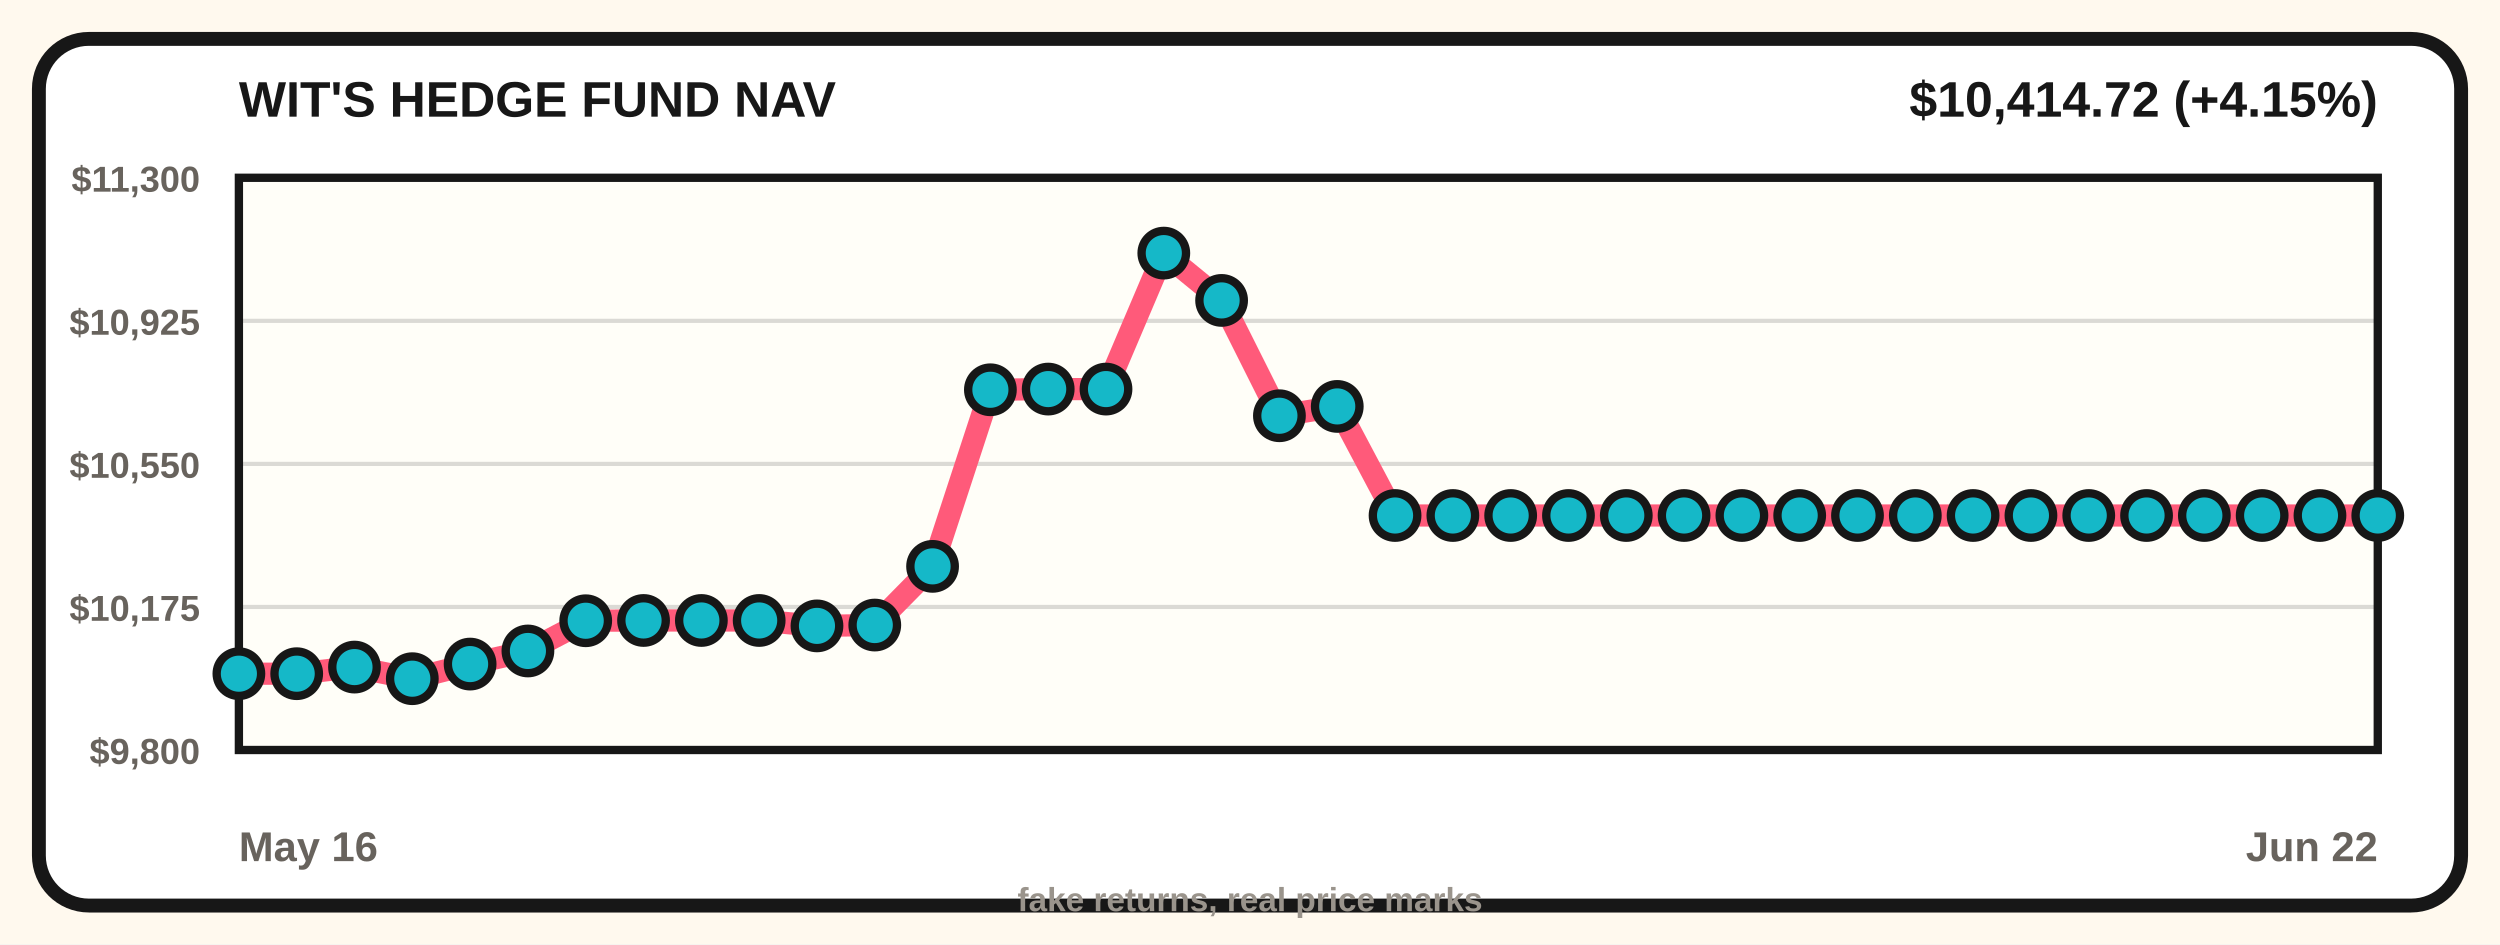
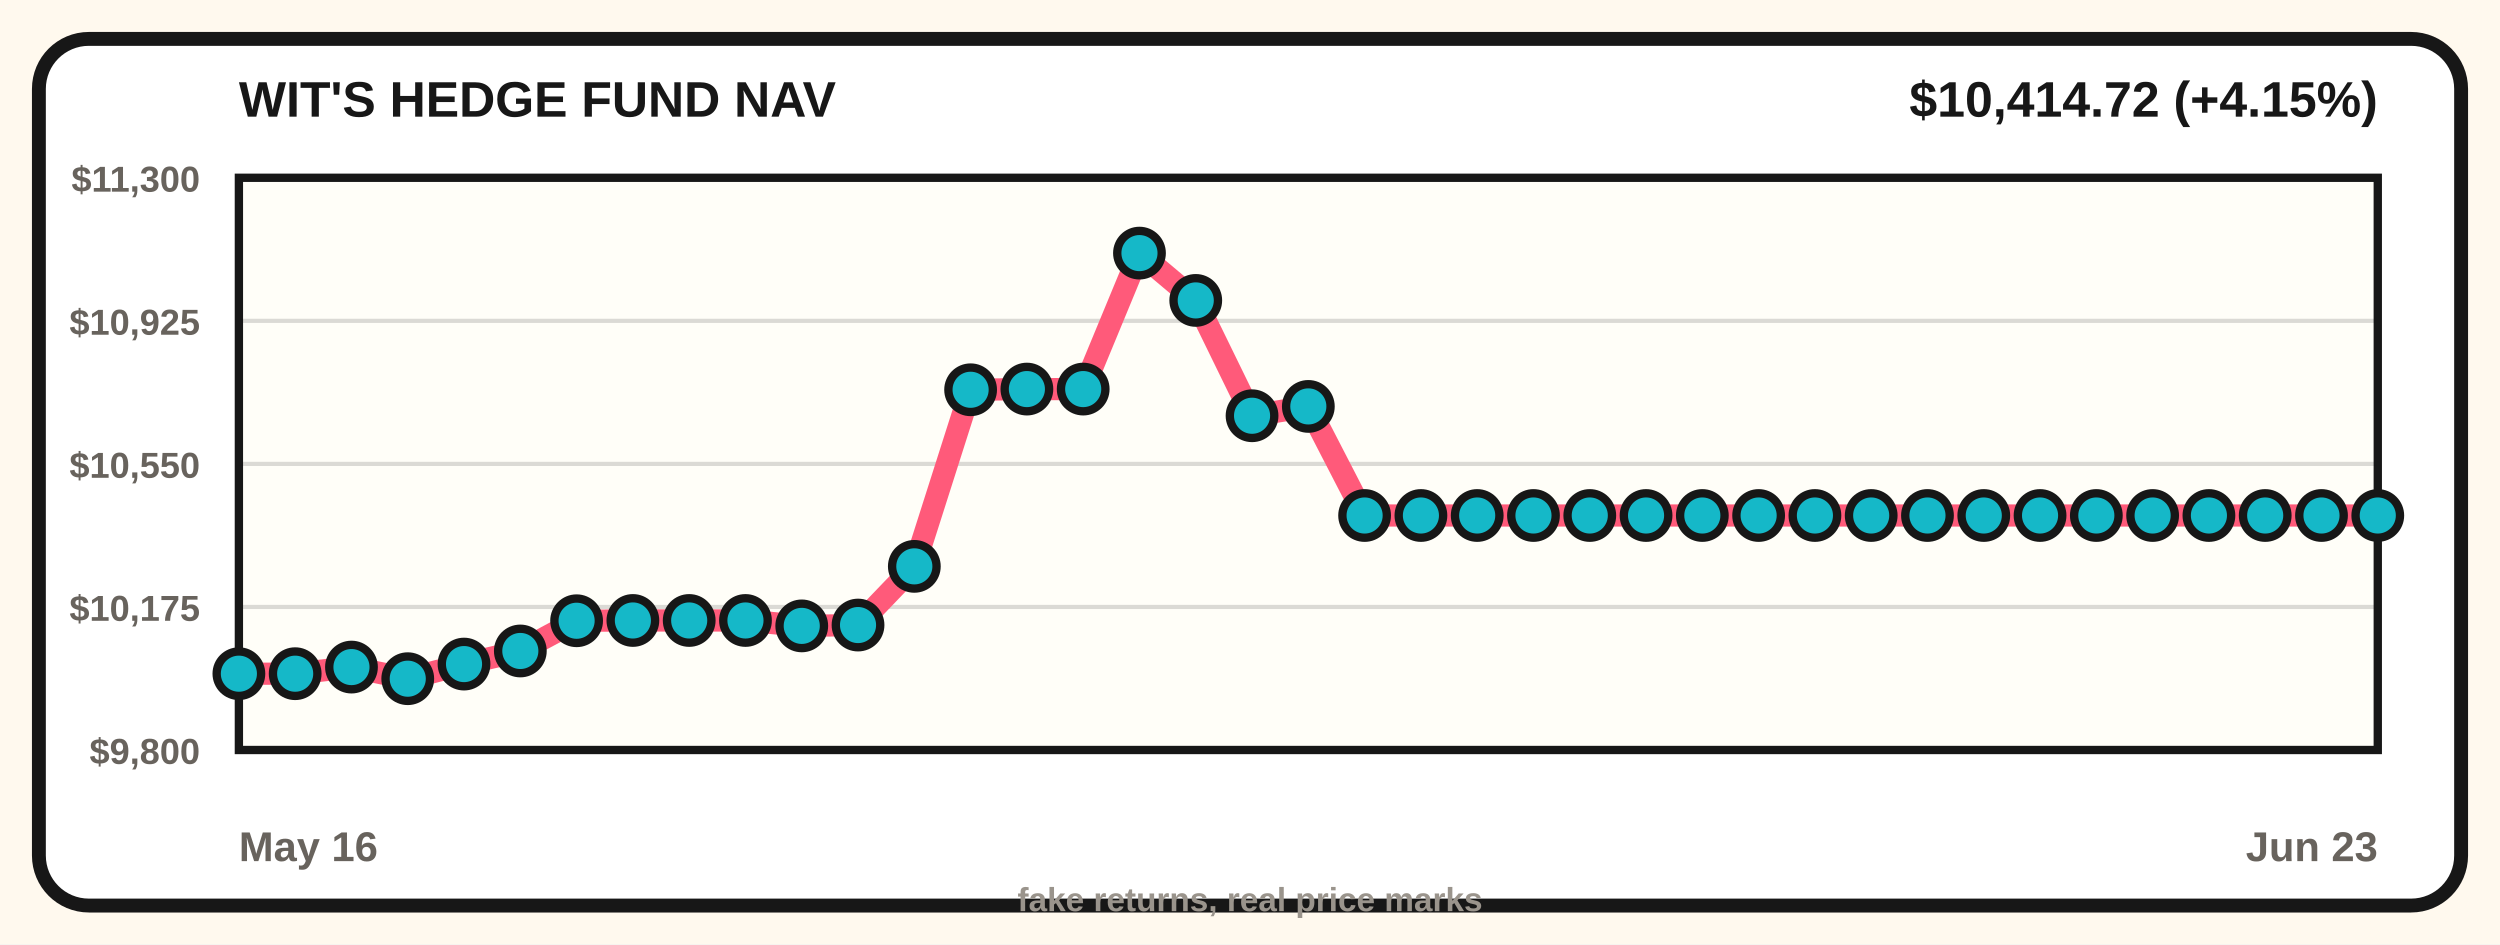
<svg xmlns="http://www.w3.org/2000/svg" width="900" height="340" viewBox="0 0 900 340" role="img" aria-label="Wit's Hedge Fund fake NAV chart">
  <rect width="900" height="340" fill="#fff9ee" />
  <rect x="14" y="14" width="872" height="312" rx="18" fill="#ffffff" stroke="#171717" stroke-width="5" />
  <rect x="86" y="64" width="770" height="206" fill="#fffef8" stroke="#171717" stroke-width="3" />
  <line x1="86" y1="270" x2="856" y2="270" stroke="#171717" stroke-width="1.5" opacity="0.16" />
  <text x="72" y="275" text-anchor="end" font-family="Arial, sans-serif" font-size="13" font-weight="800" fill="#68635d">$9,800</text>
  <line x1="86" y1="218.5" x2="856" y2="218.5" stroke="#171717" stroke-width="1.5" opacity="0.16" />
  <text x="72" y="223.5" text-anchor="end" font-family="Arial, sans-serif" font-size="13" font-weight="800" fill="#68635d">$10,175</text>
  <line x1="86" y1="167" x2="856" y2="167" stroke="#171717" stroke-width="1.5" opacity="0.16" />
  <text x="72" y="172" text-anchor="end" font-family="Arial, sans-serif" font-size="13" font-weight="800" fill="#68635d">$10,550</text>
  <line x1="86" y1="115.5" x2="856" y2="115.5" stroke="#171717" stroke-width="1.5" opacity="0.16" />
  <text x="72" y="120.5" text-anchor="end" font-family="Arial, sans-serif" font-size="13" font-weight="800" fill="#68635d">$10,925</text>
  <line x1="86" y1="64" x2="856" y2="64" stroke="#171717" stroke-width="1.5" opacity="0.16" />
  <text x="72" y="69" text-anchor="end" font-family="Arial, sans-serif" font-size="13" font-weight="800" fill="#68635d">$11,300</text>
-   <polyline points="86,242.53 106.81,242.53 127.62,240.15 148.43,244.33 169.24,239.07 190.05,234.35 210.86,223.47 231.68,223.37 252.49,223.37 273.3,223.37 294.11,225.32 314.92,225.02 335.73,203.89 356.54,140.32 377.35,140.07 398.16,140.07 418.97,91.12 439.78,108.15 460.59,149.67 481.41,146.31 502.22,185.58 523.03,185.58 543.84,185.58 564.65,185.58 585.46,185.58 606.27,185.58 627.08,185.58 647.89,185.58 668.7,185.58 689.51,185.58 710.32,185.58 731.14,185.58 751.95,185.58 772.76,185.58 793.57,185.58 814.38,185.58 835.19,185.58 856,185.58" fill="none" stroke="#ff5a7a" stroke-width="8" stroke-linecap="round" stroke-linejoin="round" />
+   <polyline points="86,242.53 106.26,242.53 126.53,240.15 146.79,244.33 167.05,239.07 187.32,234.35 207.58,223.47 227.84,223.37 248.11,223.37 268.37,223.37 288.63,225.32 308.89,225.02 329.16,203.89 349.42,140.32 369.68,140.07 389.95,140.07 410.21,91.12 430.47,108.15 450.74,149.67 471,146.31 491.26,185.58 511.53,185.58 531.79,185.58 552.05,185.58 572.32,185.58 592.58,185.58 612.84,185.58 633.11,185.58 653.37,185.58 673.63,185.58 693.89,185.58 714.16,185.58 734.42,185.58 754.68,185.58 774.95,185.58 795.21,185.58 815.47,185.58 835.74,185.58 856,185.58" fill="none" stroke="#ff5a7a" stroke-width="8" stroke-linecap="round" stroke-linejoin="round" />
  <circle cx="86" cy="242.53" r="8" fill="#15b8c8" stroke="#171717" stroke-width="3" />
-   <circle cx="106.81" cy="242.53" r="8" fill="#15b8c8" stroke="#171717" stroke-width="3" />
-   <circle cx="127.62" cy="240.15" r="8" fill="#15b8c8" stroke="#171717" stroke-width="3" />
-   <circle cx="148.43" cy="244.33" r="8" fill="#15b8c8" stroke="#171717" stroke-width="3" />
-   <circle cx="169.24" cy="239.07" r="8" fill="#15b8c8" stroke="#171717" stroke-width="3" />
-   <circle cx="190.05" cy="234.35" r="8" fill="#15b8c8" stroke="#171717" stroke-width="3" />
-   <circle cx="210.86" cy="223.47" r="8" fill="#15b8c8" stroke="#171717" stroke-width="3" />
-   <circle cx="231.68" cy="223.37" r="8" fill="#15b8c8" stroke="#171717" stroke-width="3" />
-   <circle cx="252.49" cy="223.37" r="8" fill="#15b8c8" stroke="#171717" stroke-width="3" />
-   <circle cx="273.3" cy="223.37" r="8" fill="#15b8c8" stroke="#171717" stroke-width="3" />
-   <circle cx="294.11" cy="225.32" r="8" fill="#15b8c8" stroke="#171717" stroke-width="3" />
-   <circle cx="314.92" cy="225.02" r="8" fill="#15b8c8" stroke="#171717" stroke-width="3" />
-   <circle cx="335.73" cy="203.89" r="8" fill="#15b8c8" stroke="#171717" stroke-width="3" />
-   <circle cx="356.54" cy="140.32" r="8" fill="#15b8c8" stroke="#171717" stroke-width="3" />
-   <circle cx="377.35" cy="140.07" r="8" fill="#15b8c8" stroke="#171717" stroke-width="3" />
-   <circle cx="398.16" cy="140.07" r="8" fill="#15b8c8" stroke="#171717" stroke-width="3" />
-   <circle cx="418.97" cy="91.12" r="8" fill="#15b8c8" stroke="#171717" stroke-width="3" />
-   <circle cx="439.78" cy="108.15" r="8" fill="#15b8c8" stroke="#171717" stroke-width="3" />
-   <circle cx="460.59" cy="149.67" r="8" fill="#15b8c8" stroke="#171717" stroke-width="3" />
-   <circle cx="481.41" cy="146.31" r="8" fill="#15b8c8" stroke="#171717" stroke-width="3" />
-   <circle cx="502.22" cy="185.58" r="8" fill="#15b8c8" stroke="#171717" stroke-width="3" />
-   <circle cx="523.03" cy="185.58" r="8" fill="#15b8c8" stroke="#171717" stroke-width="3" />
-   <circle cx="543.84" cy="185.58" r="8" fill="#15b8c8" stroke="#171717" stroke-width="3" />
-   <circle cx="564.65" cy="185.58" r="8" fill="#15b8c8" stroke="#171717" stroke-width="3" />
-   <circle cx="585.46" cy="185.58" r="8" fill="#15b8c8" stroke="#171717" stroke-width="3" />
-   <circle cx="606.27" cy="185.58" r="8" fill="#15b8c8" stroke="#171717" stroke-width="3" />
-   <circle cx="627.08" cy="185.58" r="8" fill="#15b8c8" stroke="#171717" stroke-width="3" />
-   <circle cx="647.89" cy="185.58" r="8" fill="#15b8c8" stroke="#171717" stroke-width="3" />
-   <circle cx="668.7" cy="185.58" r="8" fill="#15b8c8" stroke="#171717" stroke-width="3" />
-   <circle cx="689.51" cy="185.58" r="8" fill="#15b8c8" stroke="#171717" stroke-width="3" />
-   <circle cx="710.32" cy="185.58" r="8" fill="#15b8c8" stroke="#171717" stroke-width="3" />
-   <circle cx="731.14" cy="185.58" r="8" fill="#15b8c8" stroke="#171717" stroke-width="3" />
-   <circle cx="751.95" cy="185.58" r="8" fill="#15b8c8" stroke="#171717" stroke-width="3" />
-   <circle cx="772.76" cy="185.58" r="8" fill="#15b8c8" stroke="#171717" stroke-width="3" />
-   <circle cx="793.57" cy="185.58" r="8" fill="#15b8c8" stroke="#171717" stroke-width="3" />
-   <circle cx="814.38" cy="185.58" r="8" fill="#15b8c8" stroke="#171717" stroke-width="3" />
-   <circle cx="835.19" cy="185.58" r="8" fill="#15b8c8" stroke="#171717" stroke-width="3" />
+   <circle cx="106.26" cy="242.53" r="8" fill="#15b8c8" stroke="#171717" stroke-width="3" />
+   <circle cx="126.53" cy="240.15" r="8" fill="#15b8c8" stroke="#171717" stroke-width="3" />
+   <circle cx="146.79" cy="244.33" r="8" fill="#15b8c8" stroke="#171717" stroke-width="3" />
+   <circle cx="167.05" cy="239.07" r="8" fill="#15b8c8" stroke="#171717" stroke-width="3" />
+   <circle cx="187.32" cy="234.35" r="8" fill="#15b8c8" stroke="#171717" stroke-width="3" />
+   <circle cx="207.58" cy="223.47" r="8" fill="#15b8c8" stroke="#171717" stroke-width="3" />
+   <circle cx="227.84" cy="223.37" r="8" fill="#15b8c8" stroke="#171717" stroke-width="3" />
+   <circle cx="248.11" cy="223.37" r="8" fill="#15b8c8" stroke="#171717" stroke-width="3" />
+   <circle cx="268.37" cy="223.37" r="8" fill="#15b8c8" stroke="#171717" stroke-width="3" />
+   <circle cx="288.63" cy="225.32" r="8" fill="#15b8c8" stroke="#171717" stroke-width="3" />
+   <circle cx="308.89" cy="225.02" r="8" fill="#15b8c8" stroke="#171717" stroke-width="3" />
+   <circle cx="329.16" cy="203.89" r="8" fill="#15b8c8" stroke="#171717" stroke-width="3" />
+   <circle cx="349.42" cy="140.32" r="8" fill="#15b8c8" stroke="#171717" stroke-width="3" />
+   <circle cx="369.68" cy="140.07" r="8" fill="#15b8c8" stroke="#171717" stroke-width="3" />
+   <circle cx="389.95" cy="140.07" r="8" fill="#15b8c8" stroke="#171717" stroke-width="3" />
+   <circle cx="410.21" cy="91.12" r="8" fill="#15b8c8" stroke="#171717" stroke-width="3" />
+   <circle cx="430.47" cy="108.15" r="8" fill="#15b8c8" stroke="#171717" stroke-width="3" />
+   <circle cx="450.74" cy="149.67" r="8" fill="#15b8c8" stroke="#171717" stroke-width="3" />
+   <circle cx="471" cy="146.31" r="8" fill="#15b8c8" stroke="#171717" stroke-width="3" />
+   <circle cx="491.26" cy="185.58" r="8" fill="#15b8c8" stroke="#171717" stroke-width="3" />
+   <circle cx="511.53" cy="185.58" r="8" fill="#15b8c8" stroke="#171717" stroke-width="3" />
+   <circle cx="531.79" cy="185.58" r="8" fill="#15b8c8" stroke="#171717" stroke-width="3" />
+   <circle cx="552.05" cy="185.58" r="8" fill="#15b8c8" stroke="#171717" stroke-width="3" />
+   <circle cx="572.32" cy="185.58" r="8" fill="#15b8c8" stroke="#171717" stroke-width="3" />
+   <circle cx="592.58" cy="185.58" r="8" fill="#15b8c8" stroke="#171717" stroke-width="3" />
+   <circle cx="612.84" cy="185.58" r="8" fill="#15b8c8" stroke="#171717" stroke-width="3" />
+   <circle cx="633.11" cy="185.58" r="8" fill="#15b8c8" stroke="#171717" stroke-width="3" />
+   <circle cx="653.37" cy="185.58" r="8" fill="#15b8c8" stroke="#171717" stroke-width="3" />
+   <circle cx="673.63" cy="185.58" r="8" fill="#15b8c8" stroke="#171717" stroke-width="3" />
+   <circle cx="693.89" cy="185.58" r="8" fill="#15b8c8" stroke="#171717" stroke-width="3" />
+   <circle cx="714.16" cy="185.58" r="8" fill="#15b8c8" stroke="#171717" stroke-width="3" />
+   <circle cx="734.42" cy="185.58" r="8" fill="#15b8c8" stroke="#171717" stroke-width="3" />
+   <circle cx="754.68" cy="185.58" r="8" fill="#15b8c8" stroke="#171717" stroke-width="3" />
+   <circle cx="774.95" cy="185.58" r="8" fill="#15b8c8" stroke="#171717" stroke-width="3" />
+   <circle cx="795.21" cy="185.58" r="8" fill="#15b8c8" stroke="#171717" stroke-width="3" />
+   <circle cx="815.47" cy="185.58" r="8" fill="#15b8c8" stroke="#171717" stroke-width="3" />
+   <circle cx="835.74" cy="185.58" r="8" fill="#15b8c8" stroke="#171717" stroke-width="3" />
  <circle cx="856" cy="185.58" r="8" fill="#15b8c8" stroke="#171717" stroke-width="3" />
  <text x="86" y="42" font-family="Arial, sans-serif" font-size="18" font-weight="900" fill="#171717">WIT'S HEDGE FUND NAV</text>
  <text x="856" y="42" text-anchor="end" font-family="Arial, sans-serif" font-size="18" font-weight="900" fill="#171717">$10,414.72 (+4.15%)</text>
  <text x="86" y="310" text-anchor="start" font-family="Arial, sans-serif" font-size="15" font-weight="900" fill="#68635d">May 16</text>
-   <text x="856" y="310" text-anchor="end" font-family="Arial, sans-serif" font-size="15" font-weight="900" fill="#68635d">Jun 22</text>
+   <text x="856" y="310" text-anchor="end" font-family="Arial, sans-serif" font-size="15" font-weight="900" fill="#68635d">Jun 23</text>
  <text x="450" y="328" text-anchor="middle" font-family="Arial, sans-serif" font-size="12" font-weight="800" fill="#9a948c">fake returns, real price marks</text>
</svg>
